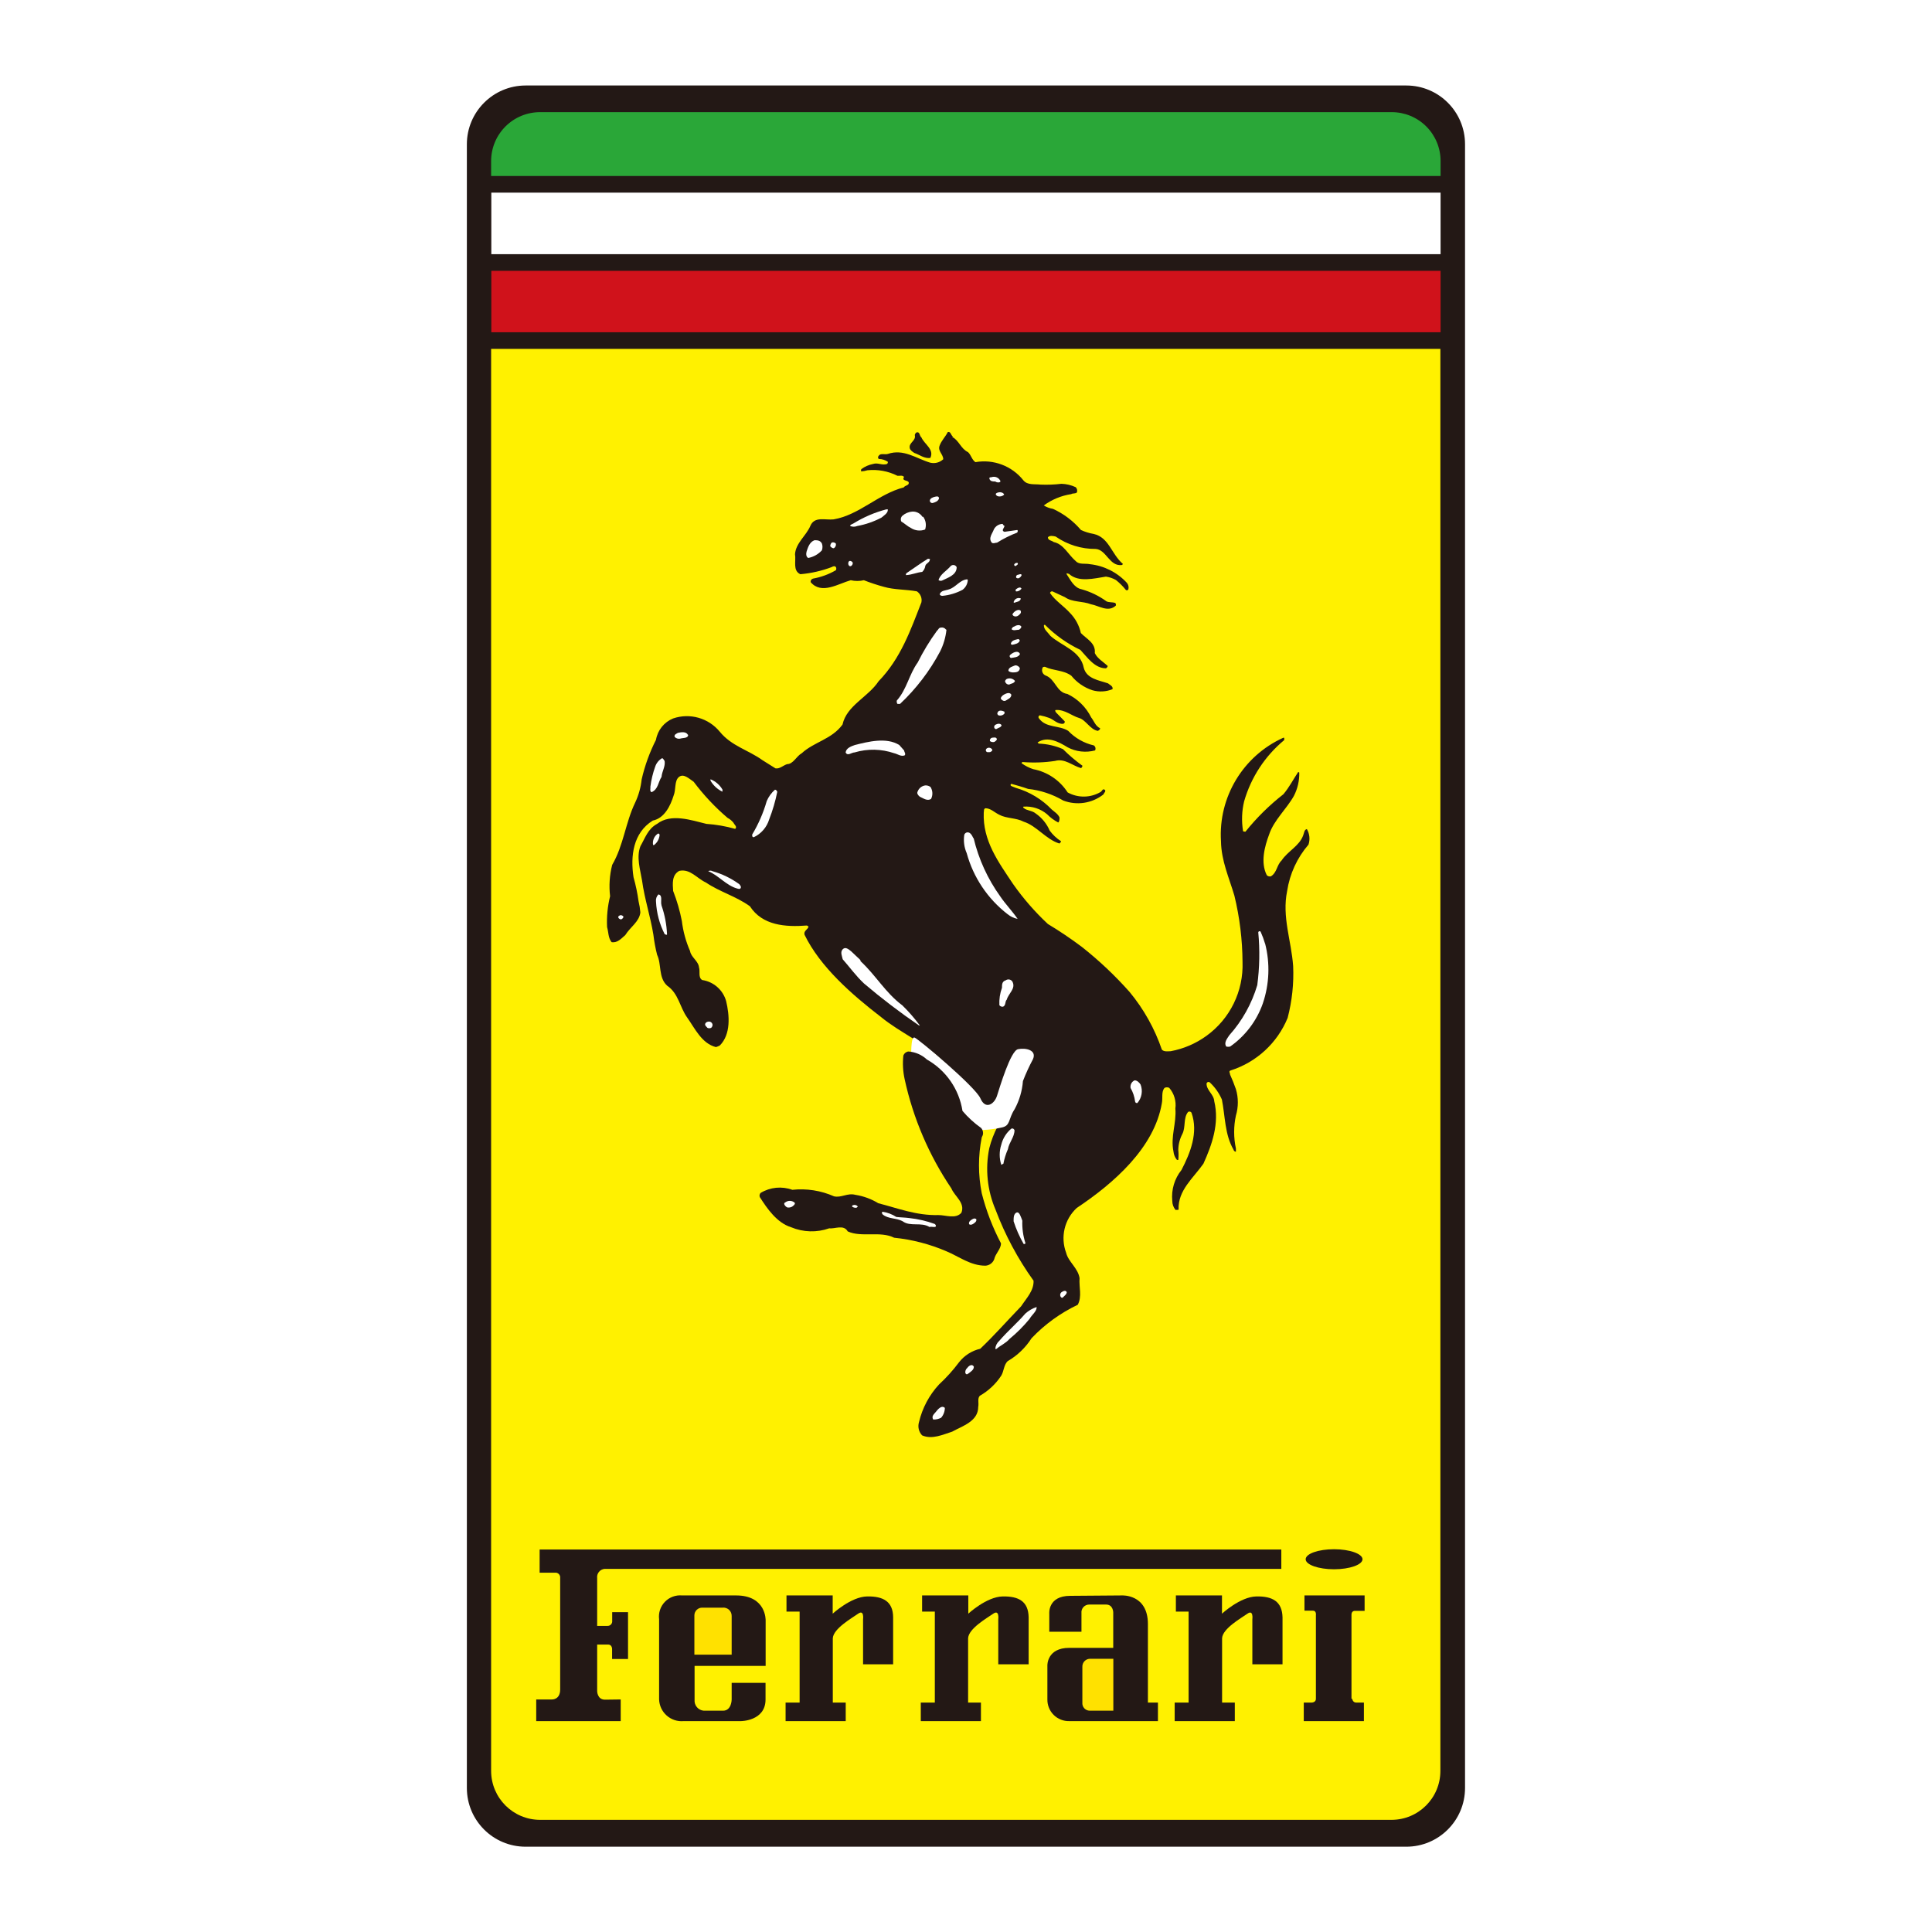
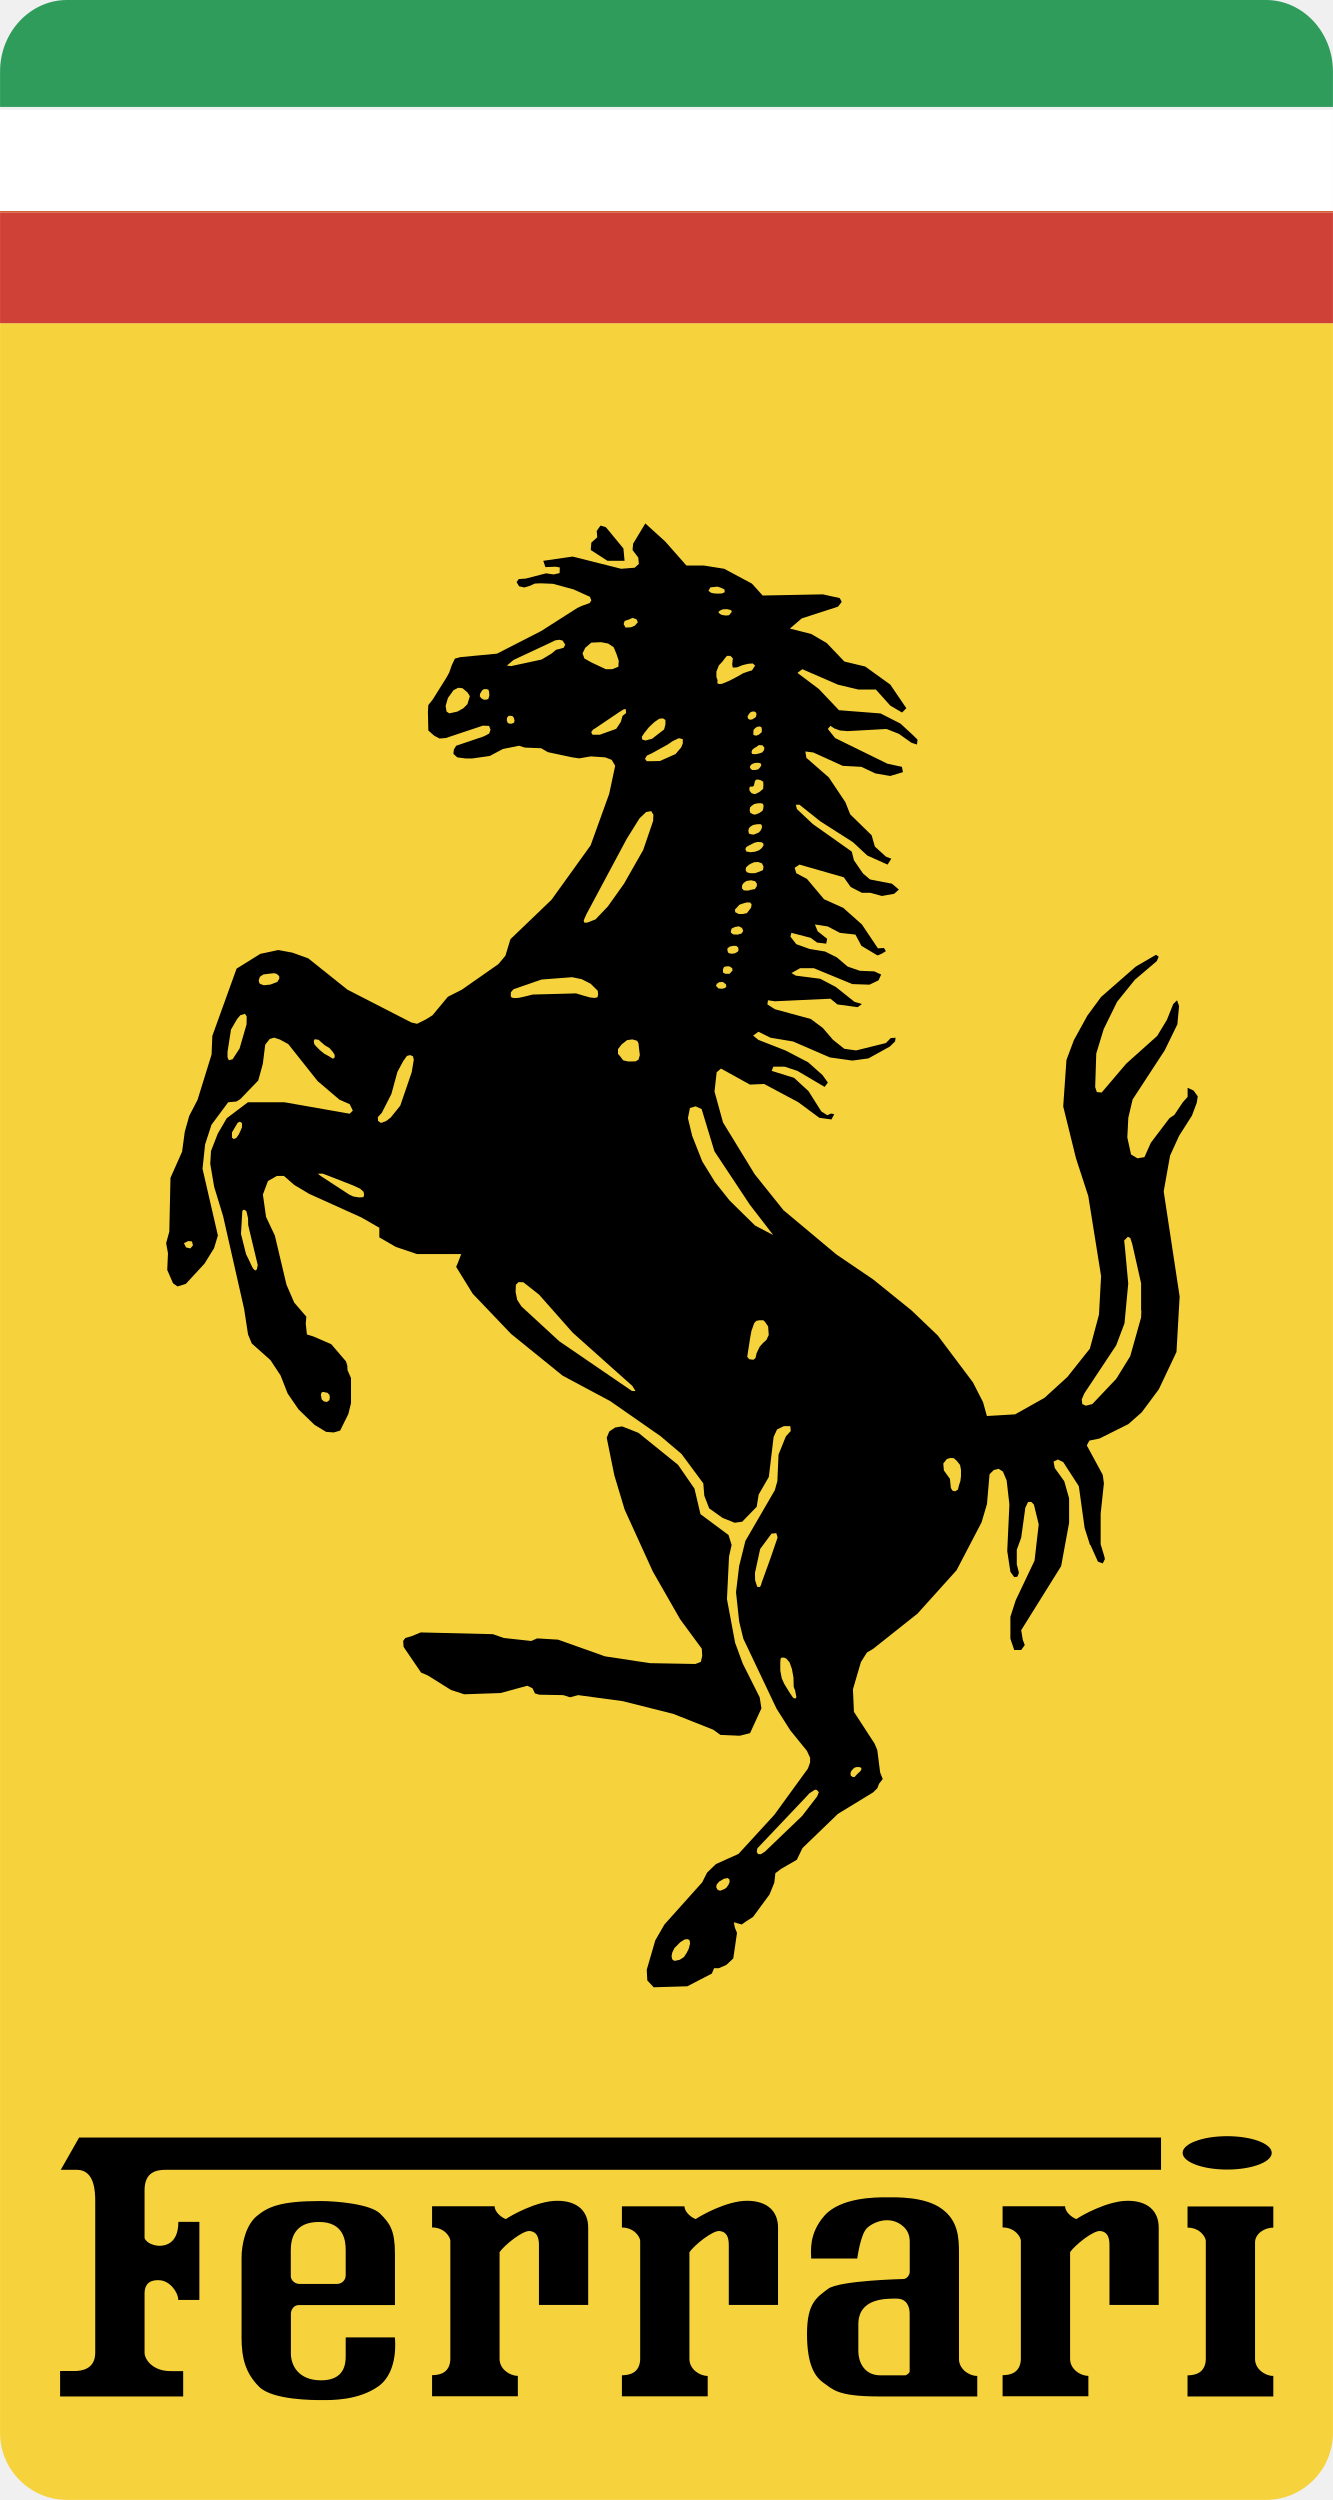
- <svg xmlns="http://www.w3.org/2000/svg" viewBox="0 0 192.76 192.76">
-   <defs>
-     <style>
-       .cls-1 {
-         fill: #fff;
-       }
- 
-       .cls-1, .cls-2, .cls-3, .cls-4, .cls-5, .cls-6 {
-         fill-rule: evenodd;
-       }
- 
-       .cls-2 {
-         fill: #231815;
-       }
- 
-       .cls-3 {
-         fill: #d0121b;
-       }
- 
-       .cls-4 {
-         fill: #2aa738;
-       }
- 
-       .cls-5 {
-         fill: #fff100;
-       }
- 
-       .cls-6 {
-         fill: #ffe100;
-       }
-     </style>
-   </defs>
-   <g id="path2">
-     <polygon class="cls-1" points="0 0 192.76 0 192.76 192.76 0 192.76 0 0 0 0" />
-     <path class="cls-2" d="M161.17,282.39a5.86,5.86,0,0,1-5.86,5.86H67.44a5.86,5.86,0,0,1-5.86-5.86v-164a5.87,5.87,0,0,1,5.86-5.86h87.87a5.86,5.86,0,0,1,5.86,5.86v164Z" transform="translate(-15 -104)" />
-     <polygon class="cls-3" points="143.73 33.15 143.73 27.02 49.02 27.02 49.02 33.15 143.73 33.15 143.73 33.15" />
-     <polygon class="cls-1" points="49.02 19.22 49.02 25.36 143.73 25.36 143.73 19.22 49.02 19.22 49.02 19.22" />
-     <path class="cls-4" d="M158.73,121.56v-1.49a4.87,4.87,0,0,0-4.88-4.88H68.91A4.88,4.88,0,0,0,64,120.07v1.49Z" transform="translate(-15 -104)" />
-   </g>
-   <g id="FERRARI">
-     <g id="color">
-       <path id="Yellow" class="cls-5" d="M64,138.81V280.69a4.89,4.89,0,0,0,4.89,4.88h84.94a4.88,4.88,0,0,0,4.88-4.88V138.81Z" transform="translate(-15 -104)" />
-       <path id="black" class="cls-2" d="M110,147.59c.69.36.86,1.18,1.58,1.52.32.29.37.75.74,1a5,5,0,0,1,4.79,1.82c.41.49,1.09.35,1.71.42a13.07,13.07,0,0,0,2.08-.08,3.57,3.57,0,0,1,1.43.34.51.51,0,0,1,.12.51c-.13.16-.41.07-.57.18a6.24,6.24,0,0,0-2.74,1.13,2.52,2.52,0,0,0,.92.34,8.1,8.1,0,0,1,2.79,2.11,5,5,0,0,0,1.26.39c1.55.35,1.76,2,2.93,3,0,0-.07.06-.08.1-1.27.19-1.55-1.52-2.64-1.6a6.91,6.91,0,0,1-4-1.24c-.25-.06-.6-.13-.77.08,0,.31.38.31.58.47,1,.21,1.47,1.29,2.22,1.92.33.35.91.19,1.39.29a5.86,5.86,0,0,1,3.68,1.85.72.72,0,0,1,.16.66.17.17,0,0,1-.24.07,6.53,6.53,0,0,0-1-1,2.86,2.86,0,0,0-1-.34c-1.16.18-2.73.6-3.68-.27l-.24-.07v.1c.37.54.73,1.35,1.48,1.5A7.8,7.8,0,0,1,125.4,164c.25.12.58.06.87.16a.27.27,0,0,1,.06.26c-.77.72-1.7,0-2.48-.13-.84-.33-1.88-.19-2.6-.71L120,163a.22.22,0,0,0-.24.16c.5.76,1.34,1.27,2,2a4.15,4.15,0,0,1,1.08,2c.57.59,1.5,1,1.39,2,.27.56.84.86,1.29,1.29a.35.35,0,0,1-.18.23c-1.12,0-1.85-1.09-2.55-1.84a12.6,12.6,0,0,1-3.53-2.5c-.06,0-.09,0-.11.06,0,.42.4.69.66,1.05,1.12,1,3,1.48,3.32,3.18.29,1.1,1.51,1.24,2.42,1.55.17.16.52.27.45.58a3.06,3.06,0,0,1-2,.11,4.52,4.52,0,0,1-2.11-1.45c-.78-.58-1.82-.49-2.63-.89-.12,0-.24,0-.26.15a.57.57,0,0,0,.31.71c1,.36,1.08,1.69,2.19,1.85a5.12,5.12,0,0,1,2.37,2.34c.28.35.42.86.89,1.08,0,.15-.13.21-.23.26-.77-.13-1.18-1.09-1.88-1.29s-1.41-.85-2.29-.79c-.14,0-.06.16,0,.24l.85.87c.07.09,0,.2-.11.26-.57.08-1-.44-1.42-.58a5.55,5.55,0,0,0-.92-.26.18.18,0,0,0-.11.29c.71,1,2,.67,2.93,1.26a5.09,5.09,0,0,0,2.55,1.45.39.39,0,0,1,.13.5,3.77,3.77,0,0,1-2.74-.31c-.87-.53-2-1.16-3-.48l.11.11a6.67,6.67,0,0,1,2.42.55,16.14,16.14,0,0,0,1.95,1.66c0,.09-.08.16-.13.24-.89-.25-1.63-1-2.61-.72a14,14,0,0,1-3.24.11s-.12.05-.08.13a4.22,4.22,0,0,0,1.14.58,5.25,5.25,0,0,1,3.44,2.32,3.31,3.31,0,0,0,3.32-.06c.11-.08.18-.34.37-.21s-.07.33-.13.48a4.11,4.11,0,0,1-4,.6,8.78,8.78,0,0,0-3.51-1.16c-.55-.2-1.12-.35-1.65-.5-.06,0-.12.08-.08.16s.33.15.52.24a8.08,8.08,0,0,1,3.58,2.16c.25.22.62.44.77.79,0,.16,0,.42-.13.5a4.32,4.32,0,0,1-1.11-.82,3.25,3.25,0,0,0-2.34-.76c-.06,0-.08.06,0,.13.33.29.83.24,1.2.55a4,4,0,0,1,1.4,1.71,4.22,4.22,0,0,0,1.13,1.06c0,.11-.11.17-.16.23-1.34-.41-2.27-1.77-3.57-2.18-.76-.4-1.7-.3-2.43-.69-.48-.23-.86-.65-1.39-.65-.19.08-.12.28-.16.44-.11,2.8,1.46,4.92,2.92,7.11a25.52,25.52,0,0,0,3.48,4,39.81,39.81,0,0,1,3.37,2.27,37,37,0,0,1,4.79,4.52,18.3,18.3,0,0,1,3.21,5.74c.2.23.58.17.89.16a8.81,8.81,0,0,0,3.56-1.53,8.69,8.69,0,0,0,3.6-7.37,28.76,28.76,0,0,0-.81-6.61c-.53-1.8-1.31-3.48-1.34-5.44a10.61,10.61,0,0,1,6.21-10.32h.1v.23a12.38,12.38,0,0,0-4,6.11,7.48,7.48,0,0,0-.11,2.95c0,.08.14.06.24.08a23.11,23.11,0,0,1,3.79-3.74c.59-.7,1-1.51,1.47-2.21,0,0,.06,0,.11.05a4.83,4.83,0,0,1-.53,2.32c-.73,1.31-2,2.43-2.47,3.84-.45,1.2-.89,2.8-.24,4.08a.42.42,0,0,0,.42.11c.61-.39.57-1.12,1.06-1.58.61-.93,1.77-1.44,2.15-2.5.1-.23.1-.58.37-.63a1.89,1.89,0,0,1,.16,1.55,9.21,9.21,0,0,0-2.13,4.63c-.53,2.58.42,4.95.6,7.48a17.35,17.35,0,0,1-.55,5.18,9.14,9.14,0,0,1-5.68,5.24c-.24.07-.06.26-.06.42.21.46.4.94.58,1.45a4.61,4.61,0,0,1,0,2.63,7.76,7.76,0,0,0,0,3.29l0,.32a.26.26,0,0,1-.24-.21c-.88-1.5-.83-3.36-1.16-5a5.13,5.13,0,0,0-1.21-1.71.2.2,0,0,0-.32.13c0,.68.73,1.06.77,1.76.53,2.2-.23,4.34-1.08,6.22-1,1.43-2.56,2.66-2.48,4.58-.08.07-.21,0-.29.05a1.39,1.39,0,0,1-.34-.92,4.26,4.26,0,0,1,.92-3.08c.88-1.7,1.7-3.73,1-5.71a.24.24,0,0,0-.34-.08c-.5.6-.22,1.53-.58,2.21a3.55,3.55,0,0,0-.4,1.58,4.47,4.47,0,0,1,0,1s-.11,0-.13,0a1.54,1.54,0,0,1-.35-.84c-.31-1.5.31-2.8.19-4.29a2.62,2.62,0,0,0-.61-2.06.51.51,0,0,0-.47,0c-.34.39-.16,1-.27,1.53-.75,4.45-4.81,8-8.49,10.45a4.12,4.12,0,0,0-1.06,4.47c.22.91,1.19,1.53,1.34,2.53-.07.9.26,1.84-.18,2.66a15.56,15.56,0,0,0-4.61,3.34,7,7,0,0,1-2.39,2.29c-.39.39-.36,1-.64,1.45a6.27,6.27,0,0,1-2.13,2c-.26.26-.08.72-.16,1.1,0,1.46-1.58,1.91-2.6,2.48-.92.29-2,.81-3,.37a1.35,1.35,0,0,1-.31-1.32,8.37,8.37,0,0,1,2-3.76,16.3,16.3,0,0,0,2-2.22,3.77,3.77,0,0,1,2.11-1.34c1.43-1.36,2.7-2.81,4.08-4.24.54-.82,1.28-1.56,1.24-2.55a30.69,30.69,0,0,1-3.79-7.08,10.36,10.36,0,0,1-.63-6.13,10,10,0,0,1,2.15-4.11,8,8,0,0,0,.93-3.74,4.89,4.89,0,0,1,.81-1.53c0-.17-.12-.24-.18-.29-.54,0-.89.56-1.06,1a16.58,16.58,0,0,1-.31,2.08,15.35,15.35,0,0,1-.69,1.89c-.4.65-.82,1.69-1.73,1.79a2.57,2.57,0,0,1-2-1.84c-.08-1.68-1.4-2.83-2.61-4-1.89-1.86-4.15-2.75-6.11-4.35-2.92-2.25-6.07-5-7.63-8.21-.11-.41.34-.5.4-.82l-.16-.1c-2.15.17-4.45,0-5.69-1.92-1.39-1-3-1.43-4.39-2.37-.9-.41-1.57-1.4-2.66-1.16-.75.41-.66,1.27-.61,2a17.34,17.34,0,0,1,.87,3,10.64,10.64,0,0,0,.82,3c.09.61.84,1,.89,1.63.14.39-.11,1,.32,1.26a2.92,2.92,0,0,1,2.39,2.11c.34,1.42.48,3.3-.63,4.42a1.88,1.88,0,0,1-.39.16c-1.42-.35-2.12-1.9-2.87-2.95s-.85-2.39-2-3.18c-.89-.82-.54-2.13-1-3.08a16,16,0,0,1-.37-2c-.3-1.85-.88-3.56-1.13-5.4-.18-1.11-.59-2.34-.16-3.44.46-.79.74-1.73,1.66-2.22,1.39-1.08,3.42-.36,4.92,0a13.8,13.8,0,0,1,2.87.5c.24-.21-.09-.42-.16-.6a1.82,1.82,0,0,0-.6-.5A22.38,22.38,0,0,1,84.21,182c-.45-.3-1-.86-1.47-.48s-.28,1.25-.53,1.85c-.31,1-.91,2.27-2.08,2.5-1.95,1.21-2.25,3.52-1.92,5.66a17.41,17.41,0,0,1,.5,2.39,7.15,7.15,0,0,1,.18,1.11c-.1.93-1,1.45-1.5,2.26-.41.36-.8.81-1.37.71-.35-.43-.3-1-.45-1.5a10.61,10.61,0,0,1,.3-3.08,8.54,8.54,0,0,1,.21-3.13c1.13-1.93,1.33-4.23,2.29-6.21a7.17,7.17,0,0,0,.65-2.32,17.24,17.24,0,0,1,1.43-3.95,2.81,2.81,0,0,1,1.71-2.13A4.25,4.25,0,0,1,86.81,177c1.17,1.44,2.86,1.83,4.27,2.85l1.29.81c.43.07.76-.29,1.16-.42.61,0,.93-.79,1.45-1.08,1.27-1.16,3-1.39,4.08-2.87.42-1.91,2.55-2.73,3.6-4.32,2.21-2.28,3.19-5.1,4.27-7.87a1.07,1.07,0,0,0-.45-1.1c-1.09-.2-2.27-.15-3.29-.45a19.14,19.14,0,0,1-2-.66,2.9,2.9,0,0,1-1.31,0c-1.23.34-2.92,1.47-4,.19a.32.32,0,0,1,.23-.35,7,7,0,0,0,2.29-.84.33.33,0,0,0,0-.31c-.12-.15-.3-.07-.42,0a11.6,11.6,0,0,1-3.13.71c-.78-.36-.41-1.32-.53-2,.08-1.12,1.12-1.84,1.53-2.82s1.48-.56,2.32-.65c2.57-.44,4.46-2.54,7-3.19.13-.22.53-.18.5-.47s-.75-.12-.47-.58c-.2-.2-.42-.08-.66-.11a5.42,5.42,0,0,0-3-.55,2.52,2.52,0,0,1-.61.11c-.06-.06,0-.15,0-.22a2.92,2.92,0,0,1,1.18-.52c.49-.16.88.17,1.4,0a.3.3,0,0,0,.08-.21,1.66,1.66,0,0,0-.9-.29c-.13-.07-.1-.25,0-.34.18-.25.6-.07.89-.16,1.57-.54,2.84.46,4.22.87a1.41,1.41,0,0,0,1.31-.34c0-.5-.56-.81-.37-1.34s.59-.9.82-1.37c.31-.09.29.31.52.45Z" transform="translate(-15 -104)" />
-     </g>
-     <g id="path1">
-       <path class="cls-1" d="M105.92,209.52s-.08-2.16.33-2,6.07,4.91,6.57,6.07,1.38.58,1.65-.25,1.35-4.5,2.1-4.66,1.9.08,1.49,1a19.4,19.4,0,0,0-1,2.18,7,7,0,0,1-.83,2.81c-.66,1-.38,1.66-1.32,1.83a9.92,9.92,0,0,1-1.84.24c-.58,0-2.49-.41-2.82-1.57s-.1-1.8-1.68-3.39a15.71,15.71,0,0,0-2.65-2.26Z" transform="translate(-15 -104)" />
-       <path class="cls-2" d="M106.93,147.64c.29.68,1.31,1.19.89,2.05-.62.08-1.08-.33-1.6-.5-.19-.13-.4-.26-.45-.47-.13-.56.66-.74.5-1.32a.4.4,0,0,1,.18-.26c.34-.09.27.34.48.5Z" transform="translate(-15 -104)" />
-       <path class="cls-1" d="M114.8,151.93c0,.06,0,.09,0,.16a.5.5,0,0,1-.5-.05c-.22,0-.48,0-.57-.24s.16-.15.26-.21a.71.71,0,0,1,.79.34Z" transform="translate(-15 -104)" />
-       <path class="cls-1" d="M115.19,153.35a.65.65,0,0,1-.63.16.31.31,0,0,1-.21-.19c0-.14.18-.17.31-.2s.44,0,.53.23Z" transform="translate(-15 -104)" />
-       <path class="cls-1" d="M108.69,153.72c-.08.3-.41.41-.66.47a.25.25,0,0,1-.26-.21c0-.26.3-.37.52-.42s.37-.06.4.16Z" transform="translate(-15 -104)" />
-       <path class="cls-1" d="M103.58,154.88c0,.33-.4.56-.63.76a8.38,8.38,0,0,1-2.42.84.92.92,0,0,1-.71,0c0-.15.22-.18.34-.26a12,12,0,0,1,3.27-1.4l.15,0Z" transform="translate(-15 -104)" />
-       <path class="cls-1" d="M107.11,155.56a1.4,1.4,0,0,1,.19,1.27,1.57,1.57,0,0,1-1.43-.16c-.35-.17-.63-.46-.94-.63a.49.49,0,0,1,.1-.58,1.72,1.72,0,0,1,1-.42,1.12,1.12,0,0,1,1,.52Z" transform="translate(-15 -104)" />
-       <path class="cls-1" d="M115.22,156.46c0,.21-.38.48,0,.6l1.26-.18c.08,0,.09.17,0,.26a11.76,11.76,0,0,0-2,1c-.17,0-.38.13-.53,0-.37-.46.07-.91.21-1.32a1,1,0,0,1,.87-.55l.11.16Z" transform="translate(-15 -104)" />
-       <path class="cls-1" d="M97,158.22a1,1,0,0,1,0,.69,2.49,2.49,0,0,1-1.36.76c-.24-.13-.22-.44-.16-.66.14-.42.3-.93.78-1.11.28,0,.56,0,.74.32Z" transform="translate(-15 -104)" />
-       <path class="cls-1" d="M98.4,158.25a.44.44,0,0,1-.21.45c-.16,0-.24-.09-.32-.16s0-.27.08-.37.35-.07.45.08Z" transform="translate(-15 -104)" />
-       <path class="cls-1" d="M107.77,159.83c0,.3-.38.36-.45.63a1,1,0,0,1-.31.6c-.56.06-1,.28-1.59.32-.09,0,0-.13,0-.18.72-.48,1.42-1,2.16-1.45.07,0,.18,0,.24.08Z" transform="translate(-15 -104)" />
-       <path class="cls-1" d="M100.08,160.14a.34.34,0,0,1-.18.34c-.17.05-.23-.08-.26-.18s0-.31.15-.34a.33.33,0,0,1,.29.18Z" transform="translate(-15 -104)" />
-       <path class="cls-1" d="M116.53,160.17c.1.15-.1.22-.18.29s-.23-.09-.13-.19a.3.3,0,0,1,.31-.1Z" transform="translate(-15 -104)" />
-       <path class="cls-1" d="M110.45,160.59c0,.81-.93,1.06-1.47,1.34a.39.39,0,0,1-.34-.05c.16-.59.82-.93,1.21-1.4a.37.37,0,0,1,.6.11Z" transform="translate(-15 -104)" />
-       <path class="cls-1" d="M116.93,161.38a.53.53,0,0,1-.32.32c-.09,0-.22,0-.23-.11a.21.21,0,0,1,.15-.24c.12,0,.3-.14.4,0Z" transform="translate(-15 -104)" />
-       <path class="cls-1" d="M111.56,161.85a1.31,1.31,0,0,1-.53,1,5.44,5.44,0,0,1-2,.6c-.12,0-.25-.05-.27-.15.11-.41.59-.37.92-.5.67-.19,1.09-.95,1.82-1l.08.1Z" transform="translate(-15 -104)" />
-       <path class="cls-1" d="M116.9,162.75a.62.62,0,0,1-.52.26.15.15,0,0,1,0-.23c.14-.1.47-.31.55,0Z" transform="translate(-15 -104)" />
-       <path class="cls-1" d="M116.85,163.72c-.06.33-.44.32-.66.42-.13-.06,0-.14,0-.21a.52.52,0,0,1,.68-.21Z" transform="translate(-15 -104)" />
-       <path class="cls-1" d="M116.85,165c.06.17-.13.32-.26.42s-.34.13-.5,0,0-.24.08-.34.48-.37.68-.13Z" transform="translate(-15 -104)" />
-       <path class="cls-1" d="M116.9,166.51c0,.17-.13.24-.23.32-.25,0-.57.13-.74-.05a.36.36,0,0,1,.26-.27c.18-.12.55-.24.71,0Z" transform="translate(-15 -104)" />
-       <path class="cls-1" d="M109.43,166.83a6.32,6.32,0,0,1-.63,2.16,20.13,20.13,0,0,1-4,5.24c-.08,0-.17,0-.24,0s-.12-.25-.08-.34c1-1.13,1.22-2.6,2.08-3.79a21.83,21.83,0,0,1,1.92-3.16c.14-.1.17-.31.37-.32a.5.5,0,0,1,.53.19Z" transform="translate(-15 -104)" />
-       <path class="cls-1" d="M116.75,167.91c-.1.3-.47.36-.74.42a.22.22,0,0,1-.16-.08c.05-.33.38-.41.66-.47.09-.05.18,0,.24.13Z" transform="translate(-15 -104)" />
-       <path class="cls-1" d="M116.77,169.25c-.16.35-.59.34-.92.4-.12-.08-.15-.21-.08-.29.22-.22.79-.55,1-.11Z" transform="translate(-15 -104)" />
-       <path class="cls-1" d="M116.75,170.65c0,.21-.12.33-.27.39s-.67.11-.87-.11c0-.36.42-.43.69-.55a.52.52,0,0,1,.45.27Z" transform="translate(-15 -104)" />
-       <path class="cls-1" d="M116.27,171.94c-.1.26-.39.25-.58.36a.38.38,0,0,1-.37-.21c-.1-.14,0-.25.11-.34a.7.7,0,0,1,.84.19Z" transform="translate(-15 -104)" />
-       <path class="cls-1" d="M115.9,173.33c0,.31-.33.42-.52.55s-.4,0-.5-.13.13-.37.29-.45.54-.3.73,0Z" transform="translate(-15 -104)" />
-       <path class="cls-1" d="M115.22,175s0,.12,0,.19a.56.56,0,0,1-.6.18c-.12-.08-.15-.2-.08-.29.1-.27.47-.18.66-.08Z" transform="translate(-15 -104)" />
-       <path class="cls-1" d="M114.93,176.36c-.05.22-.31.24-.45.34s-.26,0-.29-.13a.27.27,0,0,1,.19-.29c.14-.08.44-.13.55.08Z" transform="translate(-15 -104)" />
-       <path class="cls-1" d="M83.66,177.31c0,.38-.54.29-.82.39a.59.59,0,0,1-.53-.18c-.07-.24.19-.31.32-.4.32-.07.81-.16,1,.19Z" transform="translate(-15 -104)" />
-       <path class="cls-1" d="M114.46,177.73c0,.14-.14.21-.24.29a.51.51,0,0,1-.45-.08.28.28,0,0,1,.24-.34c.13,0,.37-.09.45.13Z" transform="translate(-15 -104)" />
-       <path class="cls-1" d="M105.21,178.88c0,.15.18.31.06.48-.37.16-.72-.14-1.06-.21a6.47,6.47,0,0,0-3.94-.08c-.32,0-.71.41-.9,0,.06-.44.56-.61.92-.74,1.33-.33,3.14-.8,4.43,0l.49.55Z" transform="translate(-15 -104)" />
-       <path class="cls-1" d="M114,178.83c0,.12-.13.16-.21.21a1.71,1.71,0,0,1-.31,0,.21.21,0,0,1-.08-.32.37.37,0,0,1,.6.08Z" transform="translate(-15 -104)" />
-       <path class="cls-1" d="M81.31,179.91c.09.58-.25,1-.31,1.61-.33.49-.33,1.25-1,1.52-.2-.13-.08-.34-.11-.55a9.43,9.43,0,0,1,.48-2,1.53,1.53,0,0,1,.68-.84c.11,0,.15.12.21.21Z" transform="translate(-15 -104)" />
-       <path class="cls-1" d="M87.08,182.81c0,.05,0,.14,0,.18a2.76,2.76,0,0,1-1.19-1.1l0-.14a2.42,2.42,0,0,1,1.21,1.06Z" transform="translate(-15 -104)" />
-       <path class="cls-1" d="M107.84,182.52a1.21,1.21,0,0,1,.06,1.18c-.37.27-.8-.07-1.13-.21-.18-.15-.32-.33-.21-.53a.94.94,0,0,1,.79-.6.82.82,0,0,1,.49.16Z" transform="translate(-15 -104)" />
-       <path class="cls-1" d="M92.55,183a16.49,16.49,0,0,1-.81,2.76,2.89,2.89,0,0,1-1.53,1.77.15.15,0,0,1-.16-.11v-.16a14.09,14.09,0,0,0,1.45-3.34,3.16,3.16,0,0,1,.82-1.13c.12,0,.18.1.23.21Z" transform="translate(-15 -104)" />
-       <path class="cls-1" d="M112.14,187.62a16.52,16.52,0,0,0,2.66,5.82c.51.76,1.19,1.45,1.73,2.24a2.25,2.25,0,0,1-1-.47,11.53,11.53,0,0,1-4.08-6.09,3.31,3.31,0,0,1-.24-1.84.37.37,0,0,1,.27-.23c.33-.05.5.3.63.57Z" transform="translate(-15 -104)" />
-       <path class="cls-1" d="M80.81,187.31a1.42,1.42,0,0,1-.55,1h-.1a1.12,1.12,0,0,1,.5-1.15.16.16,0,0,1,.15.13Z" transform="translate(-15 -104)" />
-       <path class="cls-1" d="M88.79,192.26c.06.08.18.19.11.34s-.26.07-.35.05c-1.09-.3-1.87-1.32-2.89-1.73a.42.42,0,0,1,.42,0,8.41,8.41,0,0,1,2.71,1.32Z" transform="translate(-15 -104)" />
-       <path class="cls-1" d="M81,194.34a10,10,0,0,1,.55,2.87c0,.13-.17,0-.23,0a8,8,0,0,1-.87-3.26.85.85,0,0,1,.24-.71c.46.07.19.71.31,1.08Z" transform="translate(-15 -104)" />
-       <path class="cls-1" d="M77.21,195.47a.39.39,0,0,1-.24.26.32.32,0,0,1-.29-.21c0-.13.13-.17.21-.21a.33.33,0,0,1,.32.16Z" transform="translate(-15 -104)" />
-       <path class="cls-1" d="M141.22,198.13a10.48,10.48,0,0,1-.23,6,8.82,8.82,0,0,1-3.26,4.29.83.83,0,0,1-.38,0c-.27-.41.1-.81.3-1.13a13.08,13.08,0,0,0,2.79-5,23.25,23.25,0,0,0,.1-5.27c0-.08.15-.18.24-.05a9.2,9.2,0,0,1,.44,1.19Z" transform="translate(-15 -104)" />
-       <path class="cls-1" d="M100.85,199.89c1.54,1.42,2.48,3.15,4.18,4.42a16.18,16.18,0,0,1,1.74,2v0h-.08a66.09,66.09,0,0,1-5.48-4.18c-.83-.78-1.43-1.63-2.13-2.42-.07-.32-.27-.72,0-1s.59,0,.85.21l.92.87Z" transform="translate(-15 -104)" />
-       <path class="cls-1" d="M116,201.92c.39.7-.38,1.19-.55,1.81-.2.2-.07.57-.37.71a.38.38,0,0,1-.37-.15,4.44,4.44,0,0,1,.26-1.74c0-.31,0-.63.37-.74a.47.47,0,0,1,.66.11Z" transform="translate(-15 -104)" />
-       <path class="cls-1" d="M86.08,206.16a.37.37,0,0,1-.13.39.43.43,0,0,1-.37,0c-.12-.15-.29-.25-.21-.43a.34.34,0,0,1,.26-.18.36.36,0,0,1,.45.24Z" transform="translate(-15 -104)" />
-       <path class="cls-2" d="M107.48,209.71a7.16,7.16,0,0,1,3.55,5.13,10.17,10.17,0,0,0,1.87,1.71.77.77,0,0,1,.16.69l-.11.24a14.31,14.31,0,0,0,0,5.57,22.81,22.81,0,0,0,1.92,5c0,.58-.55,1-.68,1.6a1,1,0,0,1-.87.63c-1.5,0-2.64-.92-3.9-1.44a17.7,17.7,0,0,0-5.21-1.35c-1.39-.7-3.26,0-4.63-.63-.41-.72-1.28-.23-1.84-.31a5.3,5.3,0,0,1-3.82-.11c-1.41-.44-2.39-1.87-3.11-3a.39.39,0,0,1,.08-.42,3.68,3.68,0,0,1,3.16-.31,8.15,8.15,0,0,1,4.16.65c.73.17,1.34-.36,2.13-.15a6.22,6.22,0,0,1,2.29.84c1.93.49,3.79,1.24,6,1.18.74,0,1.72.42,2.29-.23.4-1-.68-1.64-1-2.43a31.36,31.36,0,0,1-4.66-10.89,7.34,7.34,0,0,1-.13-2.37.62.62,0,0,1,.5-.4,3,3,0,0,1,1.87.82Z" transform="translate(-15 -104)" />
-       <path class="cls-1" d="M128.8,212.21a1.82,1.82,0,0,1-.32,1.84.18.18,0,0,1-.23-.16,3.6,3.6,0,0,0-.45-1.34.7.7,0,0,1,.4-.76c.25,0,.46.2.6.42Z" transform="translate(-15 -104)" />
-       <path class="cls-1" d="M116.22,216.76c0,.69-.54,1.21-.66,1.9a6.63,6.63,0,0,0-.45,1.45c-.07,0-.13.1-.21.1a3.25,3.25,0,0,1,0-2,3,3,0,0,1,1-1.6c.13-.06.25,0,.32.15Z" transform="translate(-15 -104)" />
-       <path class="cls-1" d="M94.29,224c.08.15-.14.3-.26.39a.74.74,0,0,1-.48.08.62.62,0,0,1-.29-.29c-.08-.2.13-.21.21-.29a.74.74,0,0,1,.82.11Z" transform="translate(-15 -104)" />
-       <path class="cls-1" d="M100.58,224.37c0,.07-.09.08-.13.13a.66.66,0,0,1-.42-.1.11.11,0,0,1,.1-.16.4.4,0,0,1,.45.13Z" transform="translate(-15 -104)" />
-       <path class="cls-1" d="M104.45,225.42c.4.05.85.05,1.29.11a10.81,10.81,0,0,1,2.5.58s.17.09.13.24-.43,0-.63.07c-.84-.52-1.91,0-2.68-.57-.63-.35-1.44-.21-2-.69-.08-.11-.11-.21,0-.26a3.44,3.44,0,0,1,1.37.52Z" transform="translate(-15 -104)" />
-       <path class="cls-1" d="M117,225.79a6.46,6.46,0,0,0,.31,2.24c0,.08-.14.11-.18.08a11.82,11.82,0,0,1-1-2.26c0-.36,0-.74.29-.87s.45.48.58.81Z" transform="translate(-15 -104)" />
-       <path class="cls-1" d="M112.4,225.66c.07.19-.14.33-.26.42s-.31.17-.45.06c-.08-.28.22-.44.39-.53s.21,0,.32,0Z" transform="translate(-15 -104)" />
-       <path class="cls-1" d="M121.43,232.93c0,.21-.26.38-.42.55a.18.18,0,0,1-.19-.11.35.35,0,0,1,.19-.5c.09-.08.35-.15.42.06Z" transform="translate(-15 -104)" />
-       <path class="cls-1" d="M118.43,234.43c0,.42-.48.75-.71,1.16a14.39,14.39,0,0,1-2,2c-.38.44-.9.64-1.31,1l-.11,0a1.19,1.19,0,0,1,.4-.81c.86-1,1.81-1.8,2.6-2.72a3.12,3.12,0,0,1,1.11-.65Z" transform="translate(-15 -104)" />
-       <path class="cls-1" d="M112.16,240.38c0,.29-.29.46-.5.63s-.25.11-.34,0a.54.54,0,0,1,.19-.53c.14-.21.48-.44.65-.13Z" transform="translate(-15 -104)" />
-       <path class="cls-1" d="M109.27,244.45a1.52,1.52,0,0,1-.37,1,1.56,1.56,0,0,1-.79.18c-.21-.33.1-.56.26-.76s.56-.73.9-.4Z" transform="translate(-15 -104)" />
-       <path class="cls-2" d="M148.1,260.57c1.57,0,2.84-.46,2.84-1s-1.27-1-2.84-1-2.83.45-2.83,1,1.28,1,2.83,1Z" transform="translate(-15 -104)" />
-       <path class="cls-2" d="M76.93,273.56v2.16H68.5v-2.16h1.56s.83.05.83-1V261.43a.47.47,0,0,0-.52-.52H68.84V258.6h74v1.93H75.32a.82.82,0,0,0-.74.92v4.77h1a.46.46,0,0,0,.5-.51v-.86l1.58,0v4.67H76.07v-1s0-.42-.37-.44H74.58v4.64s0,.86.78.86Z" transform="translate(-15 -104)" />
-       <path class="cls-2" d="M85.22,274.68a1,1,0,0,1-.92-1.09v-3.38h7.09v-4.53s.09-2.5-2.95-2.5H83.06a2.12,2.12,0,0,0-2.3,2.38v8a2.25,2.25,0,0,0,2.45,2.16h5.71s2.46,0,2.46-2.16V271.9H88v1.66s0,1.12-.86,1.12Z" transform="translate(-15 -104)" />
-       <path class="cls-2" d="M104.11,270.05h-3v-4.49s.13-1-.49-.56-2.47,1.48-2.53,2.45v6.42h1.29v1.85h-6v-1.85h1.4v-9.08H93.47v-1.61h4.61V265s1.83-1.69,3.43-1.72,2.59.5,2.6,2.08v4.69Z" transform="translate(-15 -104)" />
-       <path class="cls-2" d="M126.93,263.18s2.6-.16,2.6,2.86v7.83h1l0,1.85h-8.85a2.13,2.13,0,0,1-2.18-2.16v-3.39s-.06-1.76,2.18-1.76h4.39v-3.53s0-.78-.7-.79h-1.69a.77.77,0,0,0-.78.85v1.86h-3.21V265s-.17-1.78,2.09-1.78Z" transform="translate(-15 -104)" />
-       <path class="cls-2" d="M117.6,270.05h-3v-4.49s.13-1-.5-.56-2.46,1.48-2.51,2.45v6.42h1.28v1.85h-6v-1.85h1.4l0-9.08H107v-1.61h4.61l0,1.82s1.82-1.69,3.43-1.72,2.56.5,2.59,2.08v4.69Z" transform="translate(-15 -104)" />
-       <path class="cls-2" d="M143,270.05h-3.05v-4.49s.13-1-.49-.56-2.48,1.48-2.53,2.45v6.42h1.27v1.85h-6v-1.85h1.39v-9.08h-1.27v-1.61h4.6V265s1.82-1.69,3.43-1.72,2.57.5,2.61,2.08v4.69Z" transform="translate(-15 -104)" />
-       <path class="cls-2" d="M149.91,273.49s.05.38.4.38h.77v1.85h-6v-1.85h.78s.46,0,.43-.41v-8.3s.07-.46-.29-.46h-.85v-1.52h6v1.54h-1s-.31,0-.31.38v8.39Z" transform="translate(-15 -104)" />
-       <path class="cls-6" d="M84.3,269.09H88l0-3.85a.82.82,0,0,0-.92-.84h-2a.77.77,0,0,0-.8.76v3.93Z" transform="translate(-15 -104)" />
-       <path class="cls-6" d="M126.08,269.5v5.18h-2.36a.74.74,0,0,1-.73-.81V270.3a.77.77,0,0,1,.8-.8Z" transform="translate(-15 -104)" />
-     </g>
-   </g>
+ <svg xmlns="http://www.w3.org/2000/svg" width="1333" height="2500" viewBox="0 0 16.05 30.104">
+   <path d="M16.05.803v3.089H0v25.406c0 .442.363.805.806.805h14.438a.808.808 0 0 0 .806-.805V.806.803z" fill="#f6d33c" />
+   <path d="M15.244 0H.806C.363 0 0 .387 0 .86v.428h16.05V.857C16.048.386 15.687 0 15.244 0z" fill="#2f9c5c" />
+   <path fill="#fff" d="M0 1.321v1.22zM0 1.321h16.05v1.22H0zM0 1.206v.115z" />
+   <path fill="#cf4037" d="M0 2.558h16.05v1.334H0z" />
+   <path fill="#d35b31" d="M0 2.541v.017zM0 2.541h16.05v.017H0z" />
+   <path d="M.723 28.856v-.305h.169c.085 0 .254-.018.254-.221v-1.829c0-.11-.008-.373-.22-.373H.731l.221-.389H13.98v.389H1.994c-.11 0-.254.025-.254.246v.576c.025.067.127.093.178.093s.229-.009.229-.288H2.4v.94h-.254c0-.085-.094-.227-.22-.237-.102-.008-.186.026-.186.162v.711c0 .076.093.221.313.221h.152v.305H.723v-.001z" />
+   <path d="M8.242 26.569c0 .068.084.136.135.152.06-.042.373-.22.618-.22s.373.127.373.322v.932h-.593v-.721c0-.093-.025-.16-.11-.169s-.305.17-.364.255v1.287c0 .119.119.203.22.203v.246H7.488v-.254c.102 0 .212-.034.22-.187v-1.432c0-.042-.068-.16-.22-.16v-.255h.754v.001zM15.332 26.569h-1.033v.255c.152 0 .22.118.22.16v1.432c-.008.152-.119.187-.22.187v.254h1.033v-.247c-.102 0-.22-.084-.22-.203v-1.405c0-.102.11-.178.22-.178v-.255zM5.956 26.569c0 .068.084.136.135.152.06-.042.373-.22.618-.22.246 0 .373.127.373.322v.932h-.593v-.721c0-.093-.025-.16-.11-.169s-.305.169-.364.254v1.287c0 .119.119.203.22.203v.246H5.202v-.254c.102 0 .212-.034.22-.187v-1.432c0-.042-.068-.16-.22-.16v-.255h.754v.002zM12.825 26.569c0 .068.085.136.136.152.06-.042.373-.22.618-.22s.373.127.373.322v.932h-.593v-.721c0-.093-.025-.16-.11-.169-.085-.009-.305.169-.364.254v1.287c0 .119.118.203.22.203v.246h-1.033v-.254c.102 0 .211-.034.22-.187v-1.432c0-.042-.068-.16-.22-.16v-.255h.753v.002zM4.754 28.146h-.592v.229c0 .093-.017.288-.296.288s-.364-.187-.364-.322v-.482c0-.043.034-.102.093-.102h1.16v-.618c0-.28-.059-.365-.178-.483s-.534-.152-.72-.152c-.474 0-.627.067-.762.178-.136.11-.187.339-.187.508v.958c0 .254.051.432.212.593.161.16.652.16.754.16.102 0 .44.009.686-.169.246-.18.194-.586.194-.586zm-1.253-1.051c0-.136.042-.339.339-.339s.322.221.322.339v.305a.103.103 0 0 1-.102.102h-.457c-.05 0-.102-.042-.102-.093v-.314zM11.547 28.407v-1.27c0-.195-.009-.398-.212-.543-.203-.144-.534-.135-.661-.135s-.55 0-.746.22c-.194.221-.161.432-.161.517h.555s.038-.288.115-.364c.076-.076.279-.161.436-.025.058.05.081.114.081.187v.364c0 .034-.034.085-.077.085 0 0-.771.017-.906.118-.135.102-.254.169-.254.542s.093.517.203.593.161.161.661.161h1.186v-.247c-.102 0-.22-.084-.22-.203zm-.593.145c0 .021-.034.051-.06.051h-.292c-.208 0-.267-.178-.267-.288v-.326c0-.317.33-.31.461-.31.132 0 .157.11.157.183v.69h.001zM14.776 26.125c.297 0 .537-.09.537-.201s-.24-.201-.537-.201c-.296 0-.536.09-.536.201s.24.201.536.201zM7.336 17.237l-.031.076.092.453.124.412.339.745.329.575.261.355.005.086-.016.072-.066.026-.548-.01-.541-.082-.565-.201-.251-.015-.072.031-.33-.036-.132-.046-.869-.021-.108.045-.077.022-.026.036.005.071.211.31.082.035.278.174.16.052.436-.015.323-.088.063.031.029.062.053.015.288.005.082.026.097-.026.534.072.612.154.48.19.088.063.232.01.124-.031.137-.299-.021-.133-.204-.406-.092-.251-.098-.525.025-.514.031-.138-.037-.12-.338-.251-.072-.307-.198-.287-.478-.386-.196-.077-.082.013-.072.048zM7.52 6.753l-.014-.149-.211-.256-.065-.019-.045.064.006.077-.071.064-.007.089.201.13h.206z" />
+   <path fill="none" d="M7.108 6.585l.005-.012" />
+   <path d="M14.372 13.132l-.072-.033v.109l-.057.064-.103.154-.058.038-.225.297-.077.173-.084.014-.077-.046-.045-.205.012-.238.052-.22.386-.591.153-.314.02-.22-.024-.069-.046.045-.077.192-.117.193-.372.333-.296.348-.058-.006-.02-.059.013-.405.09-.295.161-.328.213-.264.264-.225.024-.053-.032-.024-.244.142-.418.366-.166.226-.162.295-.089.238-.039.559.154.625.148.455.154.963-.025.463-.11.411-.271.341-.275.251-.354.199-.34.02-.046-.166-.122-.239-.424-.565-.316-.302-.462-.373-.443-.301-.637-.533-.346-.432-.381-.623-.103-.373.026-.232.052-.045.348.193.172-.007.412.22.252.187.146.02.034-.064-.039-.007-.045.02-.072-.046-.154-.244-.174-.16-.269-.084.019-.051h.135l.155.051.328.193.039-.052-.064-.09-.174-.155-.271-.141-.327-.128-.064-.052.064-.046.146.072.271.045.443.192.271.038.193-.026.257-.142.064-.062.007-.045-.059.004-.058.06-.359.089-.142-.02-.136-.108-.123-.143-.145-.108-.431-.117-.091-.058.007-.05.084.012.668-.031.084.069.244.033.051-.038-.089-.026-.226-.18-.187-.098-.295-.038-.051-.031.103-.058H9.8l.463.191.206.007.109-.052.032-.07-.083-.038-.173-.007-.148-.051-.129-.11-.142-.071-.187-.031-.161-.058-.07-.091.012-.045.232.06.077.057.11.013.012-.058-.115-.091-.033-.082.155.024.146.077.187.021.072.135.192.115.011-.002.042-.018.05-.031-.024-.038-.072.005-.193-.288-.225-.2-.231-.104-.205-.244-.129-.069-.02-.065.058-.039.534.153.083.117.135.07h.103l.137.038.148-.026.057-.051-.083-.071-.264-.051-.084-.071-.11-.16-.026-.104-.47-.333-.191-.18-.013-.052h.044l.251.2.393.251.173.161.244.109.045-.071-.064-.024-.134-.122-.039-.136-.258-.252-.058-.146-.199-.298-.271-.237-.012-.076.096.012.354.161.225.012.167.079.18.031.153-.046-.012-.064-.175-.038-.63-.309-.087-.109.031-.038.046.031.069.025.091.008.469-.026.148.058.154.109.065.02.007-.058-.052-.052-.154-.142-.239-.122-.501-.039-.244-.257-.256-.192.058-.045.431.187.244.058h.211l.174.194.142.083.051-.052-.193-.284-.302-.218-.251-.06-.213-.223-.187-.109-.256-.065.142-.122.438-.142.044-.058-.024-.045-.203-.045-.725.014-.129-.143-.334-.179-.244-.039h-.211l-.256-.29-.239-.217-.147.244-.007.076.069.091.007.077-.05.045-.163.013-.584-.147-.354.051.026.076.123-.005.05.009-.002.068-.071.016-.093-.013-.244.063-.084.006-.026.036.03.051.063.014.059-.017.068-.03.07-.003.148.006.247.067.197.089.018.043-.02.033-.093.033-.056.026-.436.278-.531.272-.441.042-.066.018-.038.08-.03.087-.033.06-.165.264-.054.068-.005.079.005.227.072.064.063.033.075-.006.447-.149.075.003.017.048-.017.045-.063.033-.334.113-.028.047-.005.051.047.042.1.013h.08l.211-.03.158-.084.105-.021.09-.018.068.022.198.008.08.047.29.062.089.013.138-.024.175.012.077.03.042.071-.072.338-.224.621-.471.655-.494.474-.061.2L6 11.61l-.439.307-.169.086-.185.223-.077.048-.108.054-.07-.016-.769-.395-.472-.377-.192-.069-.169-.031-.216.046-.286.178-.292.81-.009.224-.169.546-.1.193-.054.192-.032.239-.14.315-.014.647-.038.14.022.122-.009.2.07.161.054.038.1-.031.225-.244.115-.186.046-.153-.185-.803.031-.293.077-.237.201-.271.099-.009.047-.029.216-.224.055-.2.029-.232.054-.068.054-.016.069.023.1.054.354.446.263.224.123.054.038.077-.038.038-.785-.138h-.44l-.255.192-.108.185-.082.21-.009.154.047.277.108.354.253 1.117.047.307.045.108.225.201.122.185.085.217.131.191.192.186.14.085.092.007.077-.022.099-.201.032-.13v-.301l-.037-.085c-.007 0-.007-.055-.007-.062l-.016-.054-.178-.208-.215-.093-.078-.024-.014-.131.007-.083-.146-.17-.093-.215-.14-.592-.106-.224-.038-.27.061-.163.108-.061h.084l.124.108.178.107.631.285.216.124v.116l.199.115.255.086h.532l-.038.1-.023.054.199.323.462.484.621.503.574.307.607.423.251.213.262.354.012.148.059.153.161.115.146.058.09-.012.175-.18.024-.148.122-.211.058-.483.041-.089.082-.04h.078l.005.059-.058.063-.089.22-.014.32-.031.11-.354.61-.075.302-.038.316.038.353.05.206.4.843.167.263.199.245.038.083v.058l-.026.072-.405.558-.431.47-.271.122-.108.104-.058.116-.455.508-.11.191-.103.354.007.129.077.082.405-.012.295-.153.027-.065h.058l.089-.039.084-.078.045-.308-.026-.064-.012-.064.045.013.05.014.053-.038.083-.053.199-.271.057-.141.013-.115.071-.053.187-.108.069-.142.426-.411.424-.259.051-.05.02-.053.045-.058-.031-.077-.035-.273-.033-.077-.248-.382-.012-.271.096-.328.072-.115.076-.045.534-.424.47-.522.301-.577.065-.22.031-.359.052-.051.058-.014.051.033.045.107.033.29-.026.56.038.25.046.064.038-.005.019-.046-.026-.103v-.175l.053-.146.05-.361.033-.069h.039l.031.031.058.239-.05.436-.227.478-.064.199v.264l.046.136h.084l.043-.06-.024-.064-.019-.115.481-.771.096-.521v-.295l-.058-.206-.115-.16-.014-.077.052-.025.064.031.188.29.07.504.064.201.007.005.089.199.058.021.026-.052-.007-.032-.044-.147v-.367l.039-.366-.014-.103-.192-.354.031-.058.122-.025.347-.173.161-.142.206-.277.213-.45.038-.668-.192-1.266.077-.431.108-.237.155-.244.058-.155.012-.077-.05-.07zM5.628 8.479l-.05.05-.072.04-.096.021-.033-.021-.012-.068.028-.096.068-.095.056-.028.051.005.061.051.028.045-.029.096zm.252-.064l-.018.009-.034.002-.029-.014-.022-.026.003-.032.026-.042.021-.014h.028l.025.006.009.026.003.045-.012.04zm.31.286l-.026.013h-.033l-.019-.011-.01-.028.003-.034.02-.021.024-.001.026.007.012.019.008.031-.005.025zm.595-.9l-.04.011-.049.012-.054.045-.121.073-.368.079-.05-.006.08-.068.438-.205.064-.031.049-.007.04.009.032.051-.021.037zm-4.493 7.232l-.052-.012-.026-.051.052-.026.045.005.012.046-.031.038zm.676-2.697l-.084.29-.084.129-.045.012-.016-.034v-.068l.042-.268.074-.127.038-.045.056-.017.021.032-.002.096zm.371-.512l-.084.032-.08.008-.049-.019-.012-.035.014-.047.042-.029.087-.011.045-.004.031.009.028.026.002.029-.024.041zm.682.92l-.018.002-.041-.026-.06-.033-.051-.042-.047-.047-.021-.026-.005-.038.01-.02.018.002.03.005.033.03.039.034.061.037.037.044.022.033.002.029-.009.016zm-1.146.916l-.031.044-.031.012-.021-.018.001-.062.053-.091.016-.026.026-.012.025.016v.052l-.016.037-.022.048zm.218 1.621l-.011.016H3.07l-.022-.02-.018-.033-.028-.061-.04-.081-.061-.244.016-.273.011-.016h.019l.02.018.019.082.002.084.115.481-.01.047zm.779 1.485l.021-.005.05.011.023.024.005.029-.005.035-.03.022-.037-.007-.026-.024-.01-.055.009-.03zm.503-2.35l-.052.003-.068-.011-.047-.021-.34-.222-.042-.031.056-.002.061.022.312.122.08.037.042.038.007.035-.009.03zm.582-1.505l-.138.403-.114.142-.057.044-.061.022-.035-.024-.003-.046.048-.052.115-.226.073-.267.068-.127.046-.065.038-.01.035.014.01.042-.025.15zM7.755 8.83l.058-.073.066-.062.059-.04.044-.005.03.02v.054l-.016.06-.145.112-.08.021-.039-.013-.004-.032.027-.042zm-.234-1.353l.056-.019.039-.018.048.017.016.035-.036.042-.05.02-.062.003-.023-.042.012-.038zm-.485.452l-.022-.062.033-.067.073-.062.117-.005.085.016.067.045.033.079.028.084-.005.072-.073.029h-.079l-.178-.084-.079-.045zm.187.918h-.089l-.016-.03.022-.031.027-.016.281-.19.064-.04h.023l.003.047-.043.034-.02.071-.055.084-.197.071zm-1.062 3.166l-.012-.019.003-.047.031-.035.338-.117.368-.028.115.024.108.055.085.084.005.047-.009.033-.037.007-.055-.007-.085-.024-.08-.024-.523.014-.083.021-.08.018-.052.004-.037-.006zm1.447 4.736l-.874-.598-.456-.42-.051-.079-.019-.094.003-.087.033-.033.058.003.188.148.406.459.718.641.022.036.016.026-.044-.002zm.08-3.989l-.037.021-.089.001-.059-.014-.033-.044-.029-.034v-.057l.043-.056.066-.052.063-.009.058.016.017.031.007.069.009.073-.016.055zm.176-2.875l-.119.349-.232.408-.195.274-.148.155-.103.04-.033-.002-.006-.026.032-.073.485-.907.155-.249.08-.076.061-.011.026.043-.003.075zm.357-.932L8.202 9l-.068.08-.189.084-.097.002h-.061l-.021-.028.023-.04.054-.024.202-.112.051-.036.077-.037.048.011v.053zm.511 2.943l-.035.01-.045-.003-.03-.03.007-.025.03-.021.045-.003.039.031.001.026-.012.015zm.053-.17h-.053l-.027-.016v-.039l.012-.026.028-.009h.037l.035.023.003.027-.035.04zm.096-.264l-.035.018-.037.005-.038-.009-.012-.026v-.031l.031-.022.039-.007h.037l.022.019.005.03-.012.023zm.049-.222l-.047.014-.053-.002-.028-.019-.002-.021.009-.031.042-.019.045-.008.039.02.014.036-.019.03zm.113-.31l-.026.035-.024.031-.049.01h-.049l-.042-.021-.004-.033.03-.031.023-.026.033-.012.054-.016h.042l.019.023-.007.04zm.07-.26l-.023.036-.04.007-.042.011-.052-.002-.023-.026.003-.038.018-.026.035-.024.054-.008.049.011.021.029v.03zm.074-.192l-.055.022-.042.015h-.052l-.021-.004-.026-.009-.014-.026.007-.033.035-.031.03-.016.033-.014.047-.002.045.016.019.037-.006.045zm.006-.298l-.019.031-.033.027-.049.018-.058.006-.047-.008-.012-.027.007-.022.019-.015.084-.043.04-.009.049.005.019.018v.019zm-.132-.707l.016-.011.007-.031.006-.025.014-.018.026-.001.031.009.028.016.003.033-.003.054-.042.036-.053.027-.023-.003-.023-.009-.023-.029-.003-.031.009-.018h.03zm-.03-.224v-.025l.023-.024.036-.013.044-.002.026.008.007.022-.014.024-.023.025-.036.008h-.039l-.024-.023zm.002.707l.031-.02.037-.009.037-.003.026.002.01.016v.025l-.012.029-.024.028-.062.026-.03-.003-.028-.009-.007-.029.005-.033.017-.02zm.156-.215l-.008.023-.038.026-.053.02-.029-.007-.028-.017-.006-.027.003-.035.021-.021.03-.021.043-.009.037-.001.025.007.008.024-.005.038zm.015-.738l-.005.03-.02.027-.032.011-.029.007-.026.004-.035-.004-.009-.02.009-.028.021-.019.022-.013.038-.026.041.002.025.029zm-.055-.256l.021.012.003.03-.001.027-.034.03-.031.012-.02-.003-.016-.008v-.029l.002-.029.023-.024.021-.013.032-.005zm-.04-.145l-.008.032-.023.016-.021.013-.028.004-.023-.015-.005-.024.011-.021.021-.028.021-.01.028-.002.022.014.005.021zm-.286-.563l.051-.003.071-.028.065-.015.054-.004.028.026-.038.058-.039.011-.065.022-.083.047-.08.042-.093.039-.031.003-.026-.008.003-.039-.014-.037v-.066l.03-.075.042-.045.026-.035.028-.034h.042l.03.029L8.816 8l.007.039zm-.03-.695l.019.013-.006.018-.028.033-.039.004-.045-.007-.026-.012-.02-.023.023-.019.033-.014.05-.002.039.009zm-.24-.271l.087-.009.047.016.037.02.002.031-.032.015-.048.002-.048-.002-.036-.008-.032-.023.023-.042zm.675 9.062l-.042.038-.039.044-.038.08-.012.056-.026.021-.05-.007-.024-.029.037-.239.014-.073.033-.093.024-.027.037-.008h.049l.021.02.037.055.007.103-.028.059zm-.136-1.377l-.307-.302-.175-.22-.154-.25-.122-.309-.051-.213.024-.122.069-.02.072.033.154.508.426.643.282.366-.218-.114zm.186 4.004l-.024.066-.081.224-.01.035-.012.022h-.033l-.026-.079-.002-.089.063-.289.136-.184.058-.007.016.052-.085.249zm.304 1.689l-.012.002-.022-.011-.042-.062-.063-.103-.03-.067-.018-.094v-.088l.003-.052.013-.016h.028l.029.012.039.046.028.078.019.104.002.084.001.029.016.041.016.08-.007.017zm-1.29 3.017l-.026.051-.031.047-.051.033-.049.011h-.02l-.022-.018-.007-.037.009-.045.026-.053.071-.071.054-.033.039-.002.019.016.005.037-.017.064zm.479-.772l-.026.037-.033.019-.04.015-.03-.009-.018-.031.004-.032.029-.036.06-.036.043-.008.021.013.005.031-.015.037zm1.068-1.064l-.18.234-.447.429-.051.033-.033-.002-.016-.025.007-.044.582-.614.045-.049.068-.044.024.006.021.026-.02.05zm.445-.344l.03-.01.038.001.018.009.002.02-.016.024-.035.031-.031.035h-.021l-.024-.014-.005-.03.01-.029.034-.037zm1.287-3.512l-.007.058-.018.054-.011.049-.035.021-.033-.009-.018-.032-.011-.109-.073-.102-.007-.083.042-.053.043-.014.042.003.035.031.04.051.011.058v.077zm2.172-1.994l-.003.082-.131.467-.168.272-.288.304-.079.02-.042-.02-.007-.056.033-.075.382-.576.1-.265.045-.479-.04-.436-.009-.082.045-.046.029.016.023.071.107.474v.329z" />
</svg>
